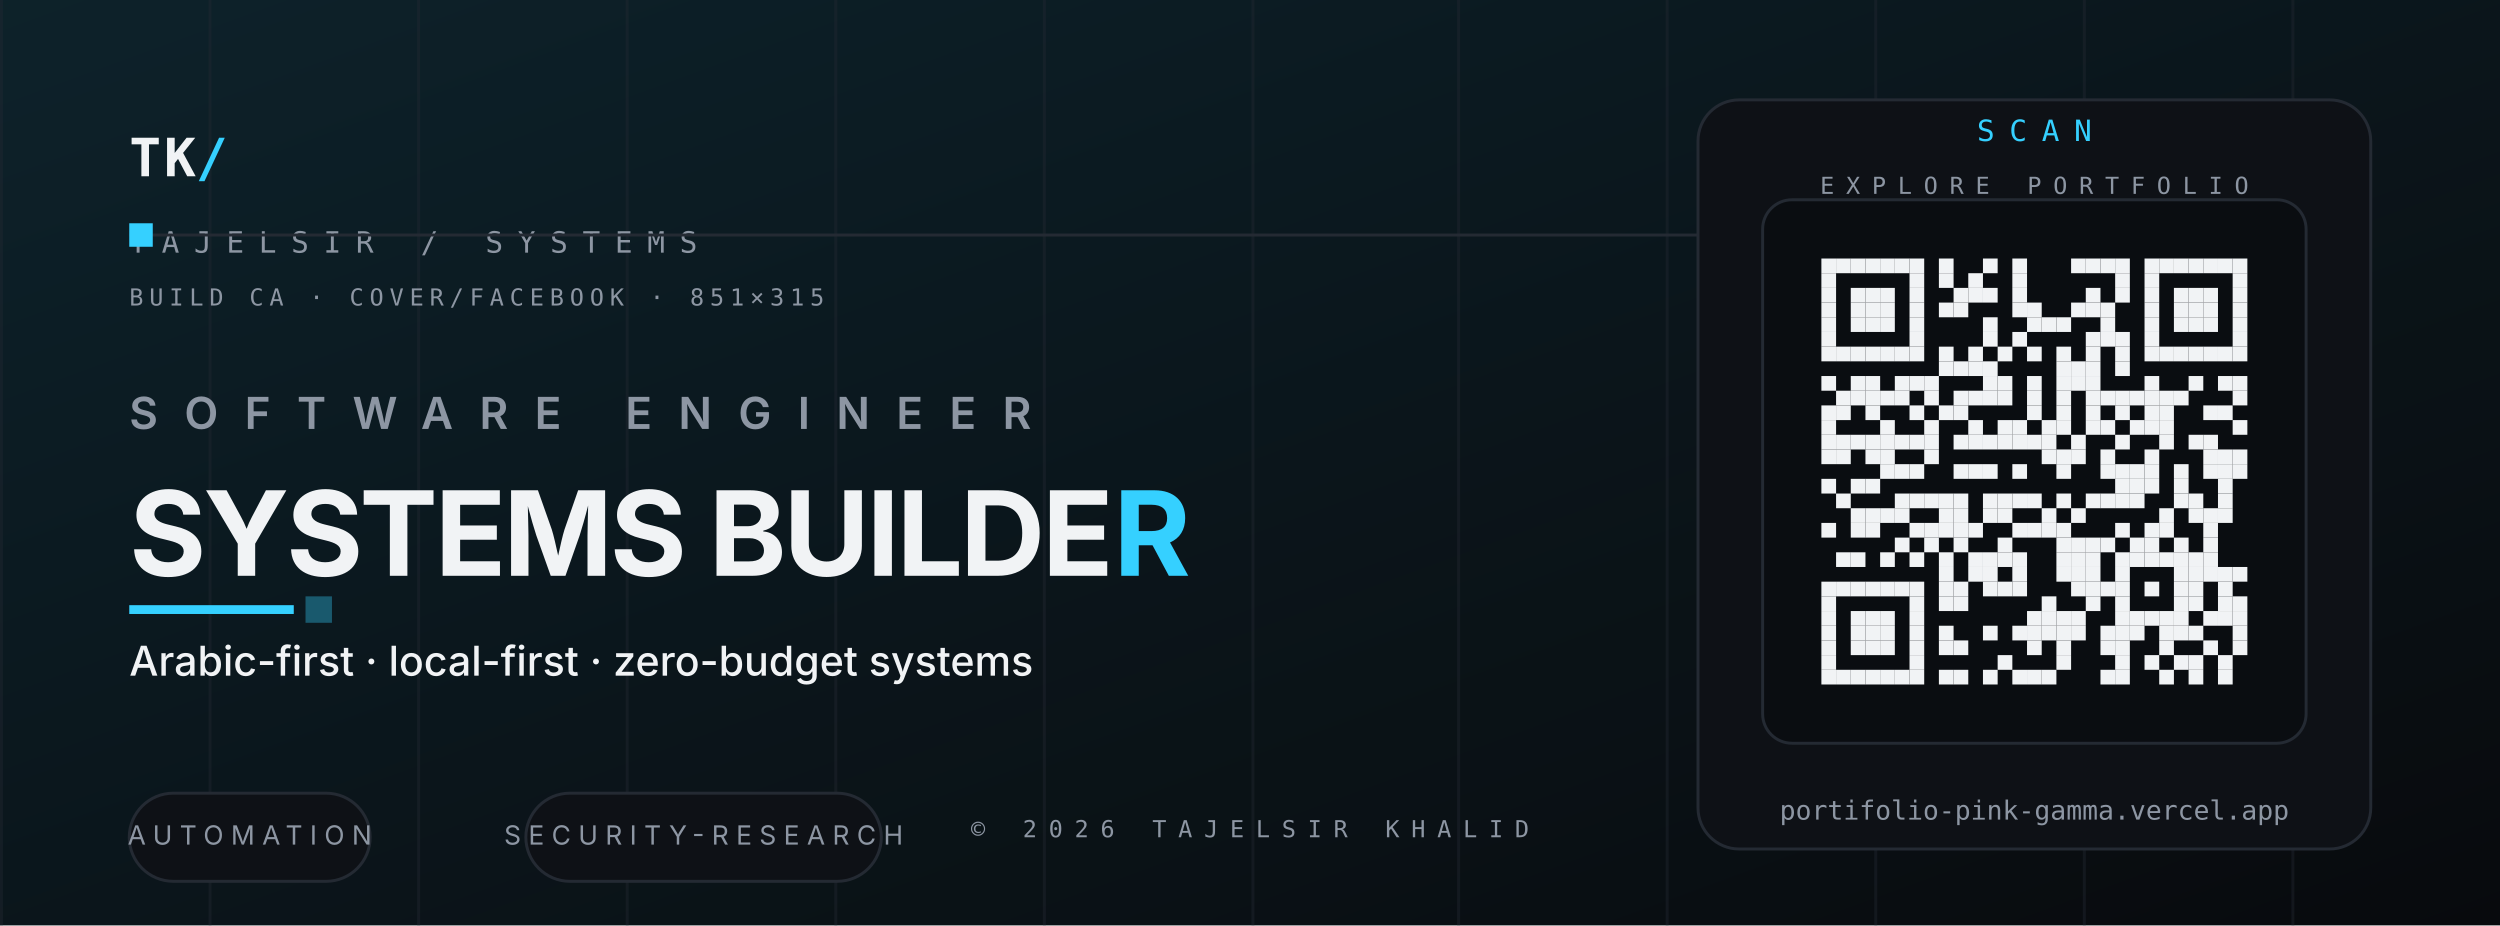
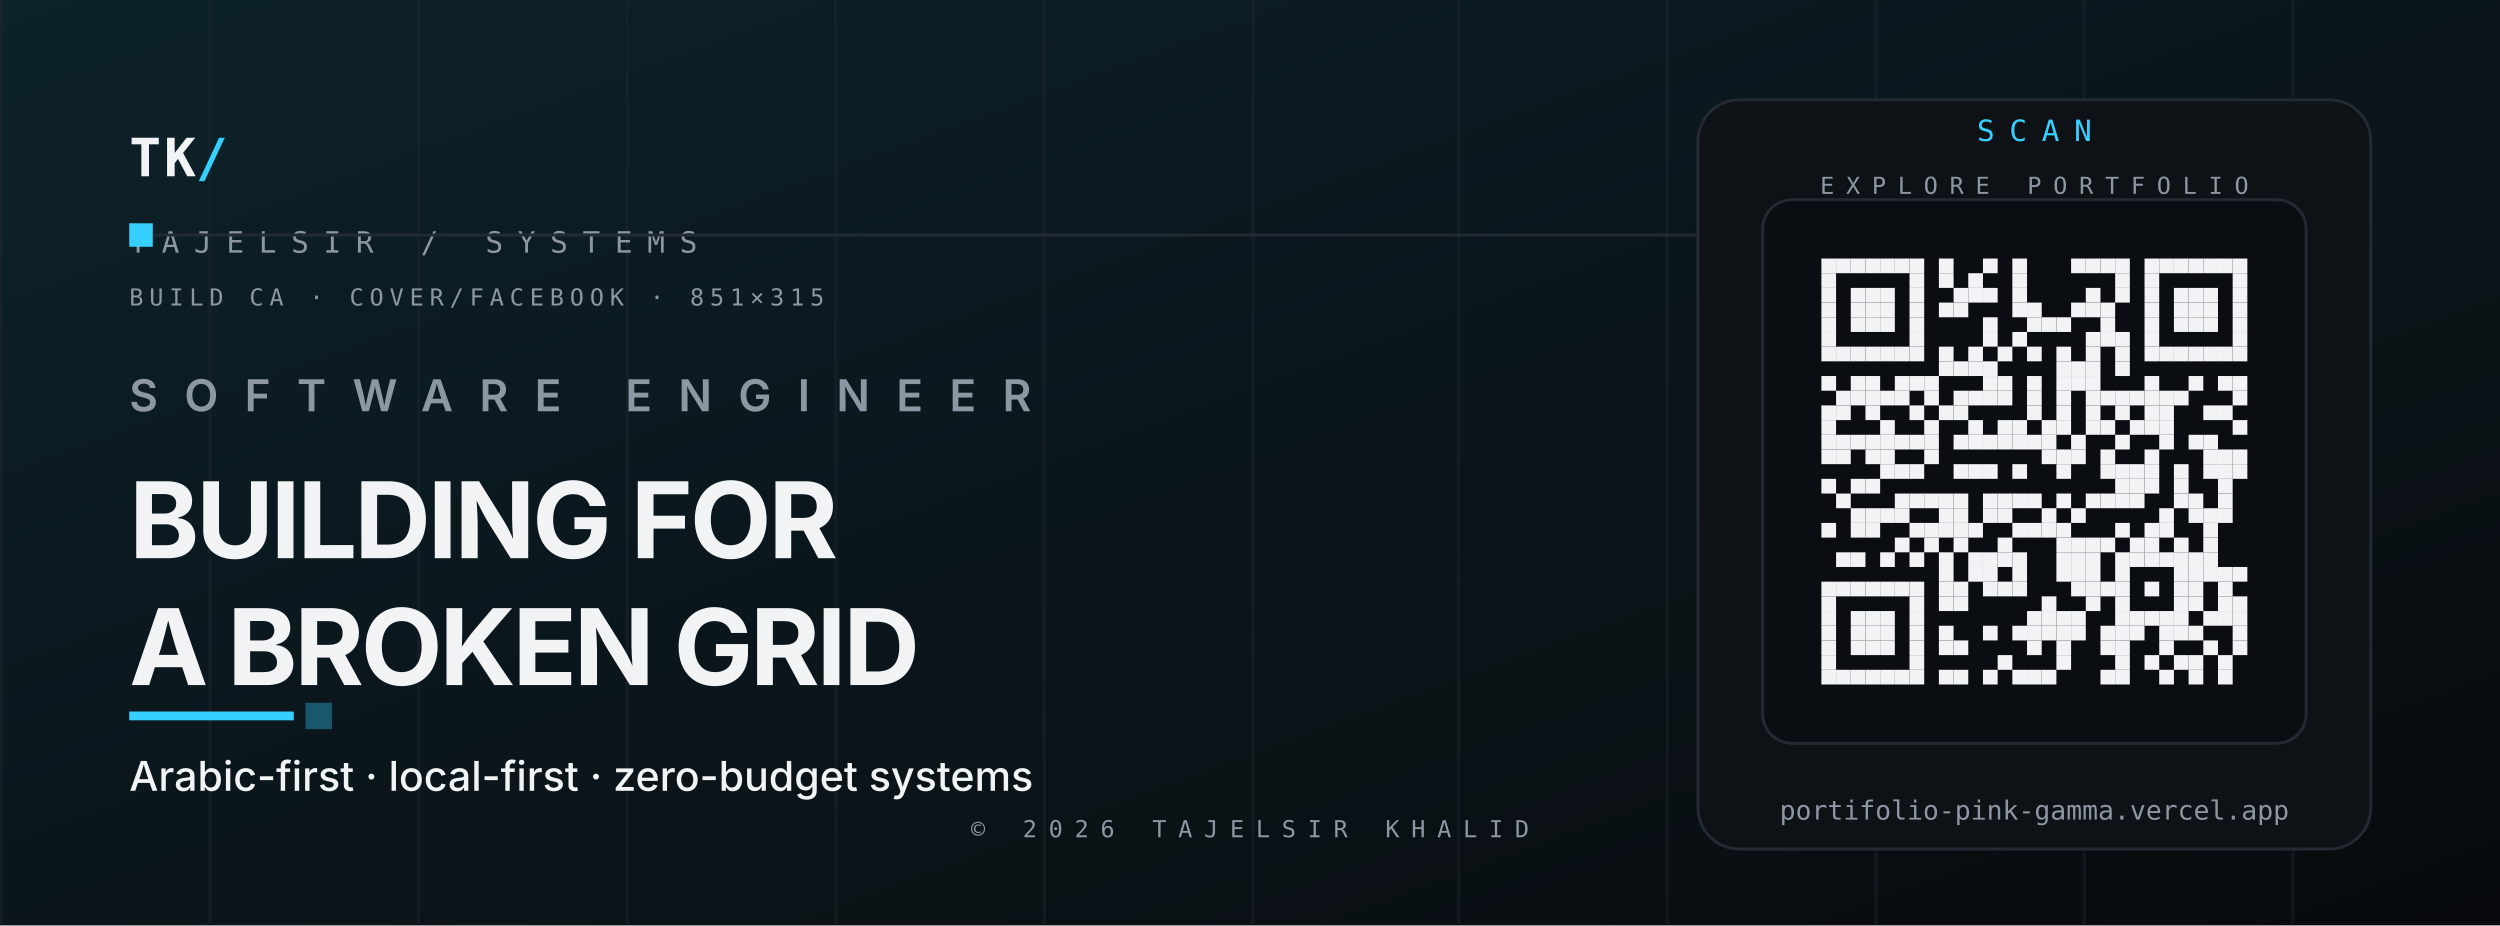
<svg xmlns="http://www.w3.org/2000/svg" width="851" height="315" viewBox="0 0 851 315">
  <defs>
    <linearGradient id="glow" x1="0" y1="0" x2="1" y2="1">
      <stop offset="0" stop-color="#35D0FF" stop-opacity="0.12" />
      <stop offset="1" stop-color="#35D0FF" stop-opacity="0" />
    </linearGradient>
  </defs>
  <rect width="851" height="315" fill="#080A0D" />
  <rect width="851" height="315" fill="url(#glow)" />
  <line x1="0.5" y1="0" x2="0.5" y2="315" stroke="#242A33" stroke-width="1" stroke-opacity="0.4" />
  <line x1="71.5" y1="0" x2="71.5" y2="315" stroke="#242A33" stroke-width="1" stroke-opacity="0.4" />
  <line x1="142.5" y1="0" x2="142.5" y2="315" stroke="#242A33" stroke-width="1" stroke-opacity="0.4" />
  <line x1="213.5" y1="0" x2="213.5" y2="315" stroke="#242A33" stroke-width="1" stroke-opacity="0.4" />
  <line x1="284.5" y1="0" x2="284.5" y2="315" stroke="#242A33" stroke-width="1" stroke-opacity="0.4" />
  <line x1="355.5" y1="0" x2="355.5" y2="315" stroke="#242A33" stroke-width="1" stroke-opacity="0.4" />
  <line x1="426.5" y1="0" x2="426.5" y2="315" stroke="#242A33" stroke-width="1" stroke-opacity="0.4" />
  <line x1="496.5" y1="0" x2="496.5" y2="315" stroke="#242A33" stroke-width="1" stroke-opacity="0.4" />
  <line x1="567.5" y1="0" x2="567.5" y2="315" stroke="#242A33" stroke-width="1" stroke-opacity="0.4" />
  <line x1="638.5" y1="0" x2="638.5" y2="315" stroke="#242A33" stroke-width="1" stroke-opacity="0.4" />
  <line x1="709.5" y1="0" x2="709.5" y2="315" stroke="#242A33" stroke-width="1" stroke-opacity="0.4" />
  <line x1="780.5" y1="0" x2="780.5" y2="315" stroke="#242A33" stroke-width="1" stroke-opacity="0.4" />
  <line x1="851.5" y1="0" x2="851.5" y2="315" stroke="#242A33" stroke-width="1" stroke-opacity="0.4" />
  <g font-family="'JetBrains Mono','Cascadia Mono',ui-monospace,monospace">
    <text x="44" y="60" font-size="18" font-weight="700" fill="#F1F3F5" letter-spacing="1">TK<tspan fill="#35D0FF">/</tspan>
    </text>
    <text x="44" y="86" font-size="10" fill="#8D96A3" letter-spacing="5">TAJELSIR / SYSTEMS</text>
    <text x="44" y="104" font-size="8" fill="#8D96A3" letter-spacing="2">BUILD CA · COVER/FACEBOOK · 851×315</text>
  </g>
  <line x1="44" y1="80" x2="807" y2="80" stroke="#242A33" stroke-width="1" />
  <rect x="44" y="76" width="8" height="8" fill="#35D0FF" />
-   <g font-family="'Inter','Segoe UI','Helvetica Neue',system-ui,sans-serif">
-     <text x="44" y="146" font-size="15" font-weight="600" fill="#8D96A3" letter-spacing="9">SOFTWARE ENGINEER</text>
-     <text x="44" y="196" font-size="40" font-weight="700" fill="#F1F3F5" letter-spacing="-1">SYSTEMS BUILDE<tspan fill="#35D0FF">R</tspan>
-     </text>
-     <text x="44" y="230" font-size="14" font-weight="500" fill="#F1F3F5">Arabic-first · local-first · zero-budget systems</text>
+   <g font-family="'Manrope','Inter','Segoe UI','Helvetica Neue',system-ui,sans-serif">
+     <text x="44" y="140" font-size="15" font-weight="600" fill="#8D96A3" letter-spacing="9">SOFTWARE ENGINEER</text>
+     <text x="44" y="190" font-size="36" font-weight="700" fill="#F1F3F5" letter-spacing="-1">BUILDING FOR</text>
+     <text x="44" y="233.2" font-size="36" font-weight="700" fill="#F1F3F5" letter-spacing="-1">A BROKEN GRID</text>
+     <text x="44" y="269.2" font-size="14" font-weight="500" fill="#F1F3F5">Arabic-first · local-first · zero-budget systems</text>
  </g>
-   <g font-family="'Inter','Segoe UI','Helvetica Neue',system-ui,sans-serif">
-     <rect x="44" y="270" width="82" height="30" rx="15" fill="#0E1116" stroke="#242A33" />
-     <text x="85" y="287.5" text-anchor="middle" font-size="9" letter-spacing="2.5" fill="#8D96A3">AUTOMATION</text>
-     <rect x="179" y="270" width="121" height="30" rx="15" fill="#0E1116" stroke="#242A33" />
-     <text x="239.5" y="287.5" text-anchor="middle" font-size="9" letter-spacing="2.5" fill="#8D96A3">SECURITY-RESEARCH</text>
+   <g font-family="'Manrope','Inter','Segoe UI','Helvetica Neue',system-ui,sans-serif">
+     
  </g>
-   <rect x="44" y="206" width="56" height="3" fill="#35D0FF" />
-   <rect x="104" y="203" width="9" height="9" fill="#35D0FF" opacity="0.35" />
+   <rect x="44" y="242.2" width="56" height="3" fill="#35D0FF" />
+   <rect x="104" y="239.2" width="9" height="9" fill="#35D0FF" opacity="0.35" />
  <g font-family="'JetBrains Mono','Cascadia Mono',ui-monospace,monospace">
    <rect x="578" y="34" width="229" height="255" rx="14" fill="#0E1116" stroke="#242A33" />
    <text text-anchor="middle" x="692.5" y="48" font-size="10" fill="#35D0FF" letter-spacing="5">SCAN</text>
    <text text-anchor="middle" x="692.5" y="66" font-size="8" fill="#8D96A3" letter-spacing="4">EXPLORE PORTFOLIO</text>
    <rect x="600" y="68" width="185" height="185" rx="10" fill="#0A0D11" stroke="#242A33" />
    <rect x="620.0" y="88.0" width="5" height="5" fill="#F1F3F5" />
    <rect x="625.0" y="88.0" width="5" height="5" fill="#F1F3F5" />
    <rect x="630.0" y="88.0" width="5" height="5" fill="#F1F3F5" />
    <rect x="635.0" y="88.0" width="5" height="5" fill="#F1F3F5" />
    <rect x="640.0" y="88.0" width="5" height="5" fill="#F1F3F5" />
    <rect x="645.0" y="88.0" width="5" height="5" fill="#F1F3F5" />
    <rect x="650.0" y="88.0" width="5" height="5" fill="#F1F3F5" />
    <rect x="660.0" y="88.0" width="5" height="5" fill="#F1F3F5" />
    <rect x="675.0" y="88.0" width="5" height="5" fill="#F1F3F5" />
    <rect x="685.0" y="88.0" width="5" height="5" fill="#F1F3F5" />
    <rect x="705.0" y="88.0" width="5" height="5" fill="#F1F3F5" />
    <rect x="710.0" y="88.0" width="5" height="5" fill="#F1F3F5" />
    <rect x="715.0" y="88.0" width="5" height="5" fill="#F1F3F5" />
    <rect x="720.0" y="88.0" width="5" height="5" fill="#F1F3F5" />
    <rect x="730.0" y="88.0" width="5" height="5" fill="#F1F3F5" />
    <rect x="735.0" y="88.0" width="5" height="5" fill="#F1F3F5" />
    <rect x="740.0" y="88.0" width="5" height="5" fill="#F1F3F5" />
    <rect x="745.0" y="88.0" width="5" height="5" fill="#F1F3F5" />
    <rect x="750.0" y="88.0" width="5" height="5" fill="#F1F3F5" />
    <rect x="755.0" y="88.0" width="5" height="5" fill="#F1F3F5" />
    <rect x="760.0" y="88.0" width="5" height="5" fill="#F1F3F5" />
    <rect x="620.0" y="93.0" width="5" height="5" fill="#F1F3F5" />
    <rect x="650.0" y="93.0" width="5" height="5" fill="#F1F3F5" />
    <rect x="660.0" y="93.0" width="5" height="5" fill="#F1F3F5" />
    <rect x="670.0" y="93.0" width="5" height="5" fill="#F1F3F5" />
    <rect x="685.0" y="93.0" width="5" height="5" fill="#F1F3F5" />
    <rect x="720.0" y="93.0" width="5" height="5" fill="#F1F3F5" />
    <rect x="730.0" y="93.0" width="5" height="5" fill="#F1F3F5" />
    <rect x="760.0" y="93.0" width="5" height="5" fill="#F1F3F5" />
    <rect x="620.0" y="98.0" width="5" height="5" fill="#F1F3F5" />
    <rect x="630.0" y="98.0" width="5" height="5" fill="#F1F3F5" />
    <rect x="635.0" y="98.0" width="5" height="5" fill="#F1F3F5" />
    <rect x="640.0" y="98.0" width="5" height="5" fill="#F1F3F5" />
    <rect x="650.0" y="98.0" width="5" height="5" fill="#F1F3F5" />
    <rect x="665.0" y="98.0" width="5" height="5" fill="#F1F3F5" />
    <rect x="670.0" y="98.0" width="5" height="5" fill="#F1F3F5" />
    <rect x="675.0" y="98.0" width="5" height="5" fill="#F1F3F5" />
    <rect x="685.0" y="98.0" width="5" height="5" fill="#F1F3F5" />
    <rect x="710.0" y="98.0" width="5" height="5" fill="#F1F3F5" />
    <rect x="720.0" y="98.0" width="5" height="5" fill="#F1F3F5" />
    <rect x="730.0" y="98.0" width="5" height="5" fill="#F1F3F5" />
    <rect x="740.0" y="98.0" width="5" height="5" fill="#F1F3F5" />
    <rect x="745.0" y="98.0" width="5" height="5" fill="#F1F3F5" />
    <rect x="750.0" y="98.0" width="5" height="5" fill="#F1F3F5" />
    <rect x="760.0" y="98.0" width="5" height="5" fill="#F1F3F5" />
    <rect x="620.0" y="103.0" width="5" height="5" fill="#F1F3F5" />
    <rect x="630.0" y="103.0" width="5" height="5" fill="#F1F3F5" />
    <rect x="635.0" y="103.0" width="5" height="5" fill="#F1F3F5" />
    <rect x="640.0" y="103.0" width="5" height="5" fill="#F1F3F5" />
    <rect x="650.0" y="103.0" width="5" height="5" fill="#F1F3F5" />
    <rect x="660.0" y="103.0" width="5" height="5" fill="#F1F3F5" />
    <rect x="665.0" y="103.0" width="5" height="5" fill="#F1F3F5" />
    <rect x="685.0" y="103.0" width="5" height="5" fill="#F1F3F5" />
    <rect x="690.0" y="103.0" width="5" height="5" fill="#F1F3F5" />
    <rect x="705.0" y="103.0" width="5" height="5" fill="#F1F3F5" />
    <rect x="710.0" y="103.0" width="5" height="5" fill="#F1F3F5" />
    <rect x="715.0" y="103.0" width="5" height="5" fill="#F1F3F5" />
    <rect x="730.0" y="103.0" width="5" height="5" fill="#F1F3F5" />
    <rect x="740.0" y="103.0" width="5" height="5" fill="#F1F3F5" />
    <rect x="745.0" y="103.0" width="5" height="5" fill="#F1F3F5" />
    <rect x="750.0" y="103.0" width="5" height="5" fill="#F1F3F5" />
    <rect x="760.0" y="103.0" width="5" height="5" fill="#F1F3F5" />
    <rect x="620.0" y="108.0" width="5" height="5" fill="#F1F3F5" />
    <rect x="630.0" y="108.0" width="5" height="5" fill="#F1F3F5" />
    <rect x="635.0" y="108.0" width="5" height="5" fill="#F1F3F5" />
    <rect x="640.0" y="108.0" width="5" height="5" fill="#F1F3F5" />
    <rect x="650.0" y="108.0" width="5" height="5" fill="#F1F3F5" />
    <rect x="675.0" y="108.0" width="5" height="5" fill="#F1F3F5" />
    <rect x="690.0" y="108.0" width="5" height="5" fill="#F1F3F5" />
    <rect x="695.0" y="108.0" width="5" height="5" fill="#F1F3F5" />
    <rect x="700.0" y="108.0" width="5" height="5" fill="#F1F3F5" />
    <rect x="715.0" y="108.0" width="5" height="5" fill="#F1F3F5" />
    <rect x="730.0" y="108.0" width="5" height="5" fill="#F1F3F5" />
    <rect x="740.0" y="108.0" width="5" height="5" fill="#F1F3F5" />
    <rect x="745.0" y="108.0" width="5" height="5" fill="#F1F3F5" />
    <rect x="750.0" y="108.0" width="5" height="5" fill="#F1F3F5" />
    <rect x="760.0" y="108.0" width="5" height="5" fill="#F1F3F5" />
    <rect x="620.0" y="113.0" width="5" height="5" fill="#F1F3F5" />
    <rect x="650.0" y="113.0" width="5" height="5" fill="#F1F3F5" />
    <rect x="675.0" y="113.0" width="5" height="5" fill="#F1F3F5" />
    <rect x="685.0" y="113.0" width="5" height="5" fill="#F1F3F5" />
    <rect x="710.0" y="113.0" width="5" height="5" fill="#F1F3F5" />
    <rect x="715.0" y="113.0" width="5" height="5" fill="#F1F3F5" />
    <rect x="720.0" y="113.0" width="5" height="5" fill="#F1F3F5" />
    <rect x="730.0" y="113.0" width="5" height="5" fill="#F1F3F5" />
    <rect x="760.0" y="113.0" width="5" height="5" fill="#F1F3F5" />
    <rect x="620.0" y="118.0" width="5" height="5" fill="#F1F3F5" />
    <rect x="625.0" y="118.0" width="5" height="5" fill="#F1F3F5" />
    <rect x="630.0" y="118.0" width="5" height="5" fill="#F1F3F5" />
    <rect x="635.0" y="118.0" width="5" height="5" fill="#F1F3F5" />
    <rect x="640.0" y="118.0" width="5" height="5" fill="#F1F3F5" />
    <rect x="645.0" y="118.0" width="5" height="5" fill="#F1F3F5" />
    <rect x="650.0" y="118.0" width="5" height="5" fill="#F1F3F5" />
    <rect x="660.0" y="118.0" width="5" height="5" fill="#F1F3F5" />
    <rect x="670.0" y="118.0" width="5" height="5" fill="#F1F3F5" />
    <rect x="680.0" y="118.0" width="5" height="5" fill="#F1F3F5" />
    <rect x="690.0" y="118.0" width="5" height="5" fill="#F1F3F5" />
    <rect x="700.0" y="118.0" width="5" height="5" fill="#F1F3F5" />
    <rect x="710.0" y="118.0" width="5" height="5" fill="#F1F3F5" />
    <rect x="720.0" y="118.0" width="5" height="5" fill="#F1F3F5" />
    <rect x="730.0" y="118.0" width="5" height="5" fill="#F1F3F5" />
    <rect x="735.0" y="118.0" width="5" height="5" fill="#F1F3F5" />
    <rect x="740.0" y="118.0" width="5" height="5" fill="#F1F3F5" />
    <rect x="745.0" y="118.0" width="5" height="5" fill="#F1F3F5" />
    <rect x="750.0" y="118.0" width="5" height="5" fill="#F1F3F5" />
    <rect x="755.0" y="118.0" width="5" height="5" fill="#F1F3F5" />
    <rect x="760.0" y="118.0" width="5" height="5" fill="#F1F3F5" />
    <rect x="660.0" y="123.0" width="5" height="5" fill="#F1F3F5" />
    <rect x="665.0" y="123.0" width="5" height="5" fill="#F1F3F5" />
    <rect x="670.0" y="123.0" width="5" height="5" fill="#F1F3F5" />
    <rect x="675.0" y="123.0" width="5" height="5" fill="#F1F3F5" />
    <rect x="700.0" y="123.0" width="5" height="5" fill="#F1F3F5" />
    <rect x="705.0" y="123.0" width="5" height="5" fill="#F1F3F5" />
    <rect x="710.0" y="123.0" width="5" height="5" fill="#F1F3F5" />
    <rect x="720.0" y="123.0" width="5" height="5" fill="#F1F3F5" />
    <rect x="620.0" y="128.0" width="5" height="5" fill="#F1F3F5" />
    <rect x="630.0" y="128.0" width="5" height="5" fill="#F1F3F5" />
    <rect x="635.0" y="128.0" width="5" height="5" fill="#F1F3F5" />
    <rect x="645.0" y="128.0" width="5" height="5" fill="#F1F3F5" />
    <rect x="650.0" y="128.0" width="5" height="5" fill="#F1F3F5" />
    <rect x="655.0" y="128.0" width="5" height="5" fill="#F1F3F5" />
    <rect x="675.0" y="128.0" width="5" height="5" fill="#F1F3F5" />
    <rect x="680.0" y="128.0" width="5" height="5" fill="#F1F3F5" />
    <rect x="690.0" y="128.0" width="5" height="5" fill="#F1F3F5" />
    <rect x="700.0" y="128.0" width="5" height="5" fill="#F1F3F5" />
    <rect x="705.0" y="128.0" width="5" height="5" fill="#F1F3F5" />
    <rect x="710.0" y="128.0" width="5" height="5" fill="#F1F3F5" />
    <rect x="730.0" y="128.0" width="5" height="5" fill="#F1F3F5" />
    <rect x="745.0" y="128.0" width="5" height="5" fill="#F1F3F5" />
    <rect x="755.0" y="128.0" width="5" height="5" fill="#F1F3F5" />
    <rect x="760.0" y="128.0" width="5" height="5" fill="#F1F3F5" />
    <rect x="625.0" y="133.0" width="5" height="5" fill="#F1F3F5" />
    <rect x="630.0" y="133.0" width="5" height="5" fill="#F1F3F5" />
    <rect x="635.0" y="133.0" width="5" height="5" fill="#F1F3F5" />
    <rect x="640.0" y="133.0" width="5" height="5" fill="#F1F3F5" />
    <rect x="645.0" y="133.0" width="5" height="5" fill="#F1F3F5" />
    <rect x="655.0" y="133.0" width="5" height="5" fill="#F1F3F5" />
    <rect x="665.0" y="133.0" width="5" height="5" fill="#F1F3F5" />
    <rect x="670.0" y="133.0" width="5" height="5" fill="#F1F3F5" />
    <rect x="675.0" y="133.0" width="5" height="5" fill="#F1F3F5" />
    <rect x="680.0" y="133.0" width="5" height="5" fill="#F1F3F5" />
    <rect x="690.0" y="133.0" width="5" height="5" fill="#F1F3F5" />
    <rect x="700.0" y="133.0" width="5" height="5" fill="#F1F3F5" />
    <rect x="710.0" y="133.0" width="5" height="5" fill="#F1F3F5" />
    <rect x="715.0" y="133.0" width="5" height="5" fill="#F1F3F5" />
    <rect x="720.0" y="133.0" width="5" height="5" fill="#F1F3F5" />
    <rect x="725.0" y="133.0" width="5" height="5" fill="#F1F3F5" />
    <rect x="730.0" y="133.0" width="5" height="5" fill="#F1F3F5" />
    <rect x="735.0" y="133.0" width="5" height="5" fill="#F1F3F5" />
    <rect x="740.0" y="133.0" width="5" height="5" fill="#F1F3F5" />
    <rect x="760.0" y="133.0" width="5" height="5" fill="#F1F3F5" />
    <rect x="620.0" y="138.0" width="5" height="5" fill="#F1F3F5" />
    <rect x="625.0" y="138.0" width="5" height="5" fill="#F1F3F5" />
    <rect x="635.0" y="138.0" width="5" height="5" fill="#F1F3F5" />
    <rect x="650.0" y="138.0" width="5" height="5" fill="#F1F3F5" />
    <rect x="660.0" y="138.0" width="5" height="5" fill="#F1F3F5" />
    <rect x="665.0" y="138.0" width="5" height="5" fill="#F1F3F5" />
    <rect x="690.0" y="138.0" width="5" height="5" fill="#F1F3F5" />
    <rect x="700.0" y="138.0" width="5" height="5" fill="#F1F3F5" />
    <rect x="710.0" y="138.0" width="5" height="5" fill="#F1F3F5" />
    <rect x="720.0" y="138.0" width="5" height="5" fill="#F1F3F5" />
    <rect x="730.0" y="138.0" width="5" height="5" fill="#F1F3F5" />
    <rect x="735.0" y="138.0" width="5" height="5" fill="#F1F3F5" />
    <rect x="750.0" y="138.0" width="5" height="5" fill="#F1F3F5" />
    <rect x="755.0" y="138.0" width="5" height="5" fill="#F1F3F5" />
    <rect x="620.0" y="143.0" width="5" height="5" fill="#F1F3F5" />
    <rect x="640.0" y="143.0" width="5" height="5" fill="#F1F3F5" />
    <rect x="655.0" y="143.0" width="5" height="5" fill="#F1F3F5" />
    <rect x="670.0" y="143.0" width="5" height="5" fill="#F1F3F5" />
    <rect x="680.0" y="143.0" width="5" height="5" fill="#F1F3F5" />
    <rect x="685.0" y="143.0" width="5" height="5" fill="#F1F3F5" />
    <rect x="695.0" y="143.0" width="5" height="5" fill="#F1F3F5" />
    <rect x="700.0" y="143.0" width="5" height="5" fill="#F1F3F5" />
    <rect x="710.0" y="143.0" width="5" height="5" fill="#F1F3F5" />
    <rect x="715.0" y="143.0" width="5" height="5" fill="#F1F3F5" />
    <rect x="725.0" y="143.0" width="5" height="5" fill="#F1F3F5" />
    <rect x="730.0" y="143.0" width="5" height="5" fill="#F1F3F5" />
    <rect x="735.0" y="143.0" width="5" height="5" fill="#F1F3F5" />
    <rect x="760.0" y="143.0" width="5" height="5" fill="#F1F3F5" />
    <rect x="620.0" y="148.0" width="5" height="5" fill="#F1F3F5" />
    <rect x="625.0" y="148.0" width="5" height="5" fill="#F1F3F5" />
    <rect x="630.0" y="148.0" width="5" height="5" fill="#F1F3F5" />
    <rect x="635.0" y="148.0" width="5" height="5" fill="#F1F3F5" />
    <rect x="640.0" y="148.0" width="5" height="5" fill="#F1F3F5" />
    <rect x="645.0" y="148.0" width="5" height="5" fill="#F1F3F5" />
    <rect x="650.0" y="148.0" width="5" height="5" fill="#F1F3F5" />
    <rect x="655.0" y="148.0" width="5" height="5" fill="#F1F3F5" />
    <rect x="665.0" y="148.0" width="5" height="5" fill="#F1F3F5" />
    <rect x="670.0" y="148.0" width="5" height="5" fill="#F1F3F5" />
    <rect x="675.0" y="148.0" width="5" height="5" fill="#F1F3F5" />
    <rect x="680.0" y="148.0" width="5" height="5" fill="#F1F3F5" />
    <rect x="685.0" y="148.0" width="5" height="5" fill="#F1F3F5" />
    <rect x="690.0" y="148.0" width="5" height="5" fill="#F1F3F5" />
    <rect x="695.0" y="148.0" width="5" height="5" fill="#F1F3F5" />
    <rect x="705.0" y="148.0" width="5" height="5" fill="#F1F3F5" />
    <rect x="720.0" y="148.0" width="5" height="5" fill="#F1F3F5" />
    <rect x="735.0" y="148.0" width="5" height="5" fill="#F1F3F5" />
    <rect x="745.0" y="148.0" width="5" height="5" fill="#F1F3F5" />
    <rect x="750.0" y="148.0" width="5" height="5" fill="#F1F3F5" />
    <rect x="620.0" y="153.0" width="5" height="5" fill="#F1F3F5" />
    <rect x="625.0" y="153.0" width="5" height="5" fill="#F1F3F5" />
    <rect x="635.0" y="153.0" width="5" height="5" fill="#F1F3F5" />
    <rect x="640.0" y="153.0" width="5" height="5" fill="#F1F3F5" />
    <rect x="655.0" y="153.0" width="5" height="5" fill="#F1F3F5" />
    <rect x="695.0" y="153.0" width="5" height="5" fill="#F1F3F5" />
    <rect x="700.0" y="153.0" width="5" height="5" fill="#F1F3F5" />
    <rect x="705.0" y="153.0" width="5" height="5" fill="#F1F3F5" />
    <rect x="715.0" y="153.0" width="5" height="5" fill="#F1F3F5" />
    <rect x="730.0" y="153.0" width="5" height="5" fill="#F1F3F5" />
    <rect x="750.0" y="153.0" width="5" height="5" fill="#F1F3F5" />
    <rect x="755.0" y="153.0" width="5" height="5" fill="#F1F3F5" />
    <rect x="760.0" y="153.0" width="5" height="5" fill="#F1F3F5" />
    <rect x="640.0" y="158.0" width="5" height="5" fill="#F1F3F5" />
    <rect x="645.0" y="158.0" width="5" height="5" fill="#F1F3F5" />
    <rect x="650.0" y="158.0" width="5" height="5" fill="#F1F3F5" />
    <rect x="665.0" y="158.0" width="5" height="5" fill="#F1F3F5" />
    <rect x="670.0" y="158.0" width="5" height="5" fill="#F1F3F5" />
    <rect x="675.0" y="158.0" width="5" height="5" fill="#F1F3F5" />
    <rect x="685.0" y="158.0" width="5" height="5" fill="#F1F3F5" />
    <rect x="700.0" y="158.0" width="5" height="5" fill="#F1F3F5" />
    <rect x="715.0" y="158.0" width="5" height="5" fill="#F1F3F5" />
    <rect x="720.0" y="158.0" width="5" height="5" fill="#F1F3F5" />
    <rect x="725.0" y="158.0" width="5" height="5" fill="#F1F3F5" />
    <rect x="730.0" y="158.0" width="5" height="5" fill="#F1F3F5" />
    <rect x="740.0" y="158.0" width="5" height="5" fill="#F1F3F5" />
    <rect x="750.0" y="158.0" width="5" height="5" fill="#F1F3F5" />
    <rect x="755.0" y="158.0" width="5" height="5" fill="#F1F3F5" />
    <rect x="760.0" y="158.0" width="5" height="5" fill="#F1F3F5" />
    <rect x="620.0" y="163.0" width="5" height="5" fill="#F1F3F5" />
    <rect x="630.0" y="163.0" width="5" height="5" fill="#F1F3F5" />
    <rect x="635.0" y="163.0" width="5" height="5" fill="#F1F3F5" />
    <rect x="720.0" y="163.0" width="5" height="5" fill="#F1F3F5" />
    <rect x="725.0" y="163.0" width="5" height="5" fill="#F1F3F5" />
    <rect x="730.0" y="163.0" width="5" height="5" fill="#F1F3F5" />
    <rect x="740.0" y="163.0" width="5" height="5" fill="#F1F3F5" />
    <rect x="755.0" y="163.0" width="5" height="5" fill="#F1F3F5" />
    <rect x="625.0" y="168.0" width="5" height="5" fill="#F1F3F5" />
    <rect x="645.0" y="168.0" width="5" height="5" fill="#F1F3F5" />
    <rect x="650.0" y="168.0" width="5" height="5" fill="#F1F3F5" />
    <rect x="655.0" y="168.0" width="5" height="5" fill="#F1F3F5" />
    <rect x="660.0" y="168.0" width="5" height="5" fill="#F1F3F5" />
    <rect x="665.0" y="168.0" width="5" height="5" fill="#F1F3F5" />
    <rect x="675.0" y="168.0" width="5" height="5" fill="#F1F3F5" />
    <rect x="680.0" y="168.0" width="5" height="5" fill="#F1F3F5" />
    <rect x="685.0" y="168.0" width="5" height="5" fill="#F1F3F5" />
    <rect x="690.0" y="168.0" width="5" height="5" fill="#F1F3F5" />
    <rect x="700.0" y="168.0" width="5" height="5" fill="#F1F3F5" />
    <rect x="710.0" y="168.0" width="5" height="5" fill="#F1F3F5" />
    <rect x="715.0" y="168.0" width="5" height="5" fill="#F1F3F5" />
    <rect x="720.0" y="168.0" width="5" height="5" fill="#F1F3F5" />
    <rect x="725.0" y="168.0" width="5" height="5" fill="#F1F3F5" />
    <rect x="740.0" y="168.0" width="5" height="5" fill="#F1F3F5" />
    <rect x="745.0" y="168.0" width="5" height="5" fill="#F1F3F5" />
    <rect x="755.0" y="168.0" width="5" height="5" fill="#F1F3F5" />
    <rect x="630.0" y="173.0" width="5" height="5" fill="#F1F3F5" />
    <rect x="635.0" y="173.0" width="5" height="5" fill="#F1F3F5" />
    <rect x="640.0" y="173.0" width="5" height="5" fill="#F1F3F5" />
    <rect x="645.0" y="173.0" width="5" height="5" fill="#F1F3F5" />
    <rect x="660.0" y="173.0" width="5" height="5" fill="#F1F3F5" />
    <rect x="665.0" y="173.0" width="5" height="5" fill="#F1F3F5" />
    <rect x="675.0" y="173.0" width="5" height="5" fill="#F1F3F5" />
    <rect x="680.0" y="173.0" width="5" height="5" fill="#F1F3F5" />
    <rect x="695.0" y="173.0" width="5" height="5" fill="#F1F3F5" />
    <rect x="705.0" y="173.0" width="5" height="5" fill="#F1F3F5" />
    <rect x="735.0" y="173.0" width="5" height="5" fill="#F1F3F5" />
    <rect x="745.0" y="173.0" width="5" height="5" fill="#F1F3F5" />
    <rect x="750.0" y="173.0" width="5" height="5" fill="#F1F3F5" />
    <rect x="755.0" y="173.0" width="5" height="5" fill="#F1F3F5" />
    <rect x="620.0" y="178.0" width="5" height="5" fill="#F1F3F5" />
    <rect x="630.0" y="178.0" width="5" height="5" fill="#F1F3F5" />
    <rect x="635.0" y="178.0" width="5" height="5" fill="#F1F3F5" />
    <rect x="650.0" y="178.0" width="5" height="5" fill="#F1F3F5" />
    <rect x="655.0" y="178.0" width="5" height="5" fill="#F1F3F5" />
    <rect x="660.0" y="178.0" width="5" height="5" fill="#F1F3F5" />
    <rect x="665.0" y="178.0" width="5" height="5" fill="#F1F3F5" />
    <rect x="670.0" y="178.0" width="5" height="5" fill="#F1F3F5" />
    <rect x="685.0" y="178.0" width="5" height="5" fill="#F1F3F5" />
    <rect x="690.0" y="178.0" width="5" height="5" fill="#F1F3F5" />
    <rect x="695.0" y="178.0" width="5" height="5" fill="#F1F3F5" />
    <rect x="700.0" y="178.0" width="5" height="5" fill="#F1F3F5" />
    <rect x="720.0" y="178.0" width="5" height="5" fill="#F1F3F5" />
    <rect x="730.0" y="178.0" width="5" height="5" fill="#F1F3F5" />
    <rect x="735.0" y="178.0" width="5" height="5" fill="#F1F3F5" />
    <rect x="750.0" y="178.0" width="5" height="5" fill="#F1F3F5" />
    <rect x="645.0" y="183.0" width="5" height="5" fill="#F1F3F5" />
    <rect x="655.0" y="183.0" width="5" height="5" fill="#F1F3F5" />
    <rect x="665.0" y="183.0" width="5" height="5" fill="#F1F3F5" />
    <rect x="680.0" y="183.0" width="5" height="5" fill="#F1F3F5" />
    <rect x="700.0" y="183.0" width="5" height="5" fill="#F1F3F5" />
    <rect x="705.0" y="183.0" width="5" height="5" fill="#F1F3F5" />
    <rect x="710.0" y="183.0" width="5" height="5" fill="#F1F3F5" />
    <rect x="715.0" y="183.0" width="5" height="5" fill="#F1F3F5" />
    <rect x="725.0" y="183.0" width="5" height="5" fill="#F1F3F5" />
    <rect x="730.0" y="183.0" width="5" height="5" fill="#F1F3F5" />
    <rect x="740.0" y="183.0" width="5" height="5" fill="#F1F3F5" />
    <rect x="750.0" y="183.0" width="5" height="5" fill="#F1F3F5" />
    <rect x="625.0" y="188.0" width="5" height="5" fill="#F1F3F5" />
    <rect x="630.0" y="188.0" width="5" height="5" fill="#F1F3F5" />
    <rect x="640.0" y="188.0" width="5" height="5" fill="#F1F3F5" />
    <rect x="650.0" y="188.0" width="5" height="5" fill="#F1F3F5" />
    <rect x="660.0" y="188.0" width="5" height="5" fill="#F1F3F5" />
    <rect x="670.0" y="188.0" width="5" height="5" fill="#F1F3F5" />
    <rect x="675.0" y="188.0" width="5" height="5" fill="#F1F3F5" />
    <rect x="680.0" y="188.0" width="5" height="5" fill="#F1F3F5" />
    <rect x="685.0" y="188.0" width="5" height="5" fill="#F1F3F5" />
    <rect x="700.0" y="188.0" width="5" height="5" fill="#F1F3F5" />
    <rect x="705.0" y="188.0" width="5" height="5" fill="#F1F3F5" />
    <rect x="710.0" y="188.0" width="5" height="5" fill="#F1F3F5" />
    <rect x="720.0" y="188.0" width="5" height="5" fill="#F1F3F5" />
    <rect x="725.0" y="188.0" width="5" height="5" fill="#F1F3F5" />
    <rect x="730.0" y="188.0" width="5" height="5" fill="#F1F3F5" />
    <rect x="735.0" y="188.0" width="5" height="5" fill="#F1F3F5" />
    <rect x="740.0" y="188.0" width="5" height="5" fill="#F1F3F5" />
    <rect x="745.0" y="188.0" width="5" height="5" fill="#F1F3F5" />
    <rect x="750.0" y="188.0" width="5" height="5" fill="#F1F3F5" />
    <rect x="660.0" y="193.0" width="5" height="5" fill="#F1F3F5" />
    <rect x="670.0" y="193.0" width="5" height="5" fill="#F1F3F5" />
    <rect x="675.0" y="193.0" width="5" height="5" fill="#F1F3F5" />
    <rect x="685.0" y="193.0" width="5" height="5" fill="#F1F3F5" />
    <rect x="700.0" y="193.0" width="5" height="5" fill="#F1F3F5" />
    <rect x="705.0" y="193.0" width="5" height="5" fill="#F1F3F5" />
    <rect x="710.0" y="193.0" width="5" height="5" fill="#F1F3F5" />
    <rect x="720.0" y="193.0" width="5" height="5" fill="#F1F3F5" />
    <rect x="740.0" y="193.0" width="5" height="5" fill="#F1F3F5" />
    <rect x="745.0" y="193.0" width="5" height="5" fill="#F1F3F5" />
    <rect x="750.0" y="193.0" width="5" height="5" fill="#F1F3F5" />
    <rect x="755.0" y="193.0" width="5" height="5" fill="#F1F3F5" />
    <rect x="760.0" y="193.0" width="5" height="5" fill="#F1F3F5" />
    <rect x="620.0" y="198.0" width="5" height="5" fill="#F1F3F5" />
    <rect x="625.0" y="198.0" width="5" height="5" fill="#F1F3F5" />
    <rect x="630.0" y="198.0" width="5" height="5" fill="#F1F3F5" />
    <rect x="635.0" y="198.0" width="5" height="5" fill="#F1F3F5" />
    <rect x="640.0" y="198.0" width="5" height="5" fill="#F1F3F5" />
    <rect x="645.0" y="198.0" width="5" height="5" fill="#F1F3F5" />
    <rect x="650.0" y="198.0" width="5" height="5" fill="#F1F3F5" />
    <rect x="660.0" y="198.0" width="5" height="5" fill="#F1F3F5" />
    <rect x="665.0" y="198.0" width="5" height="5" fill="#F1F3F5" />
    <rect x="675.0" y="198.0" width="5" height="5" fill="#F1F3F5" />
    <rect x="680.0" y="198.0" width="5" height="5" fill="#F1F3F5" />
    <rect x="685.0" y="198.0" width="5" height="5" fill="#F1F3F5" />
    <rect x="705.0" y="198.0" width="5" height="5" fill="#F1F3F5" />
    <rect x="710.0" y="198.0" width="5" height="5" fill="#F1F3F5" />
    <rect x="715.0" y="198.0" width="5" height="5" fill="#F1F3F5" />
    <rect x="720.0" y="198.0" width="5" height="5" fill="#F1F3F5" />
    <rect x="730.0" y="198.0" width="5" height="5" fill="#F1F3F5" />
    <rect x="740.0" y="198.0" width="5" height="5" fill="#F1F3F5" />
    <rect x="745.0" y="198.0" width="5" height="5" fill="#F1F3F5" />
    <rect x="755.0" y="198.0" width="5" height="5" fill="#F1F3F5" />
    <rect x="620.0" y="203.0" width="5" height="5" fill="#F1F3F5" />
    <rect x="650.0" y="203.0" width="5" height="5" fill="#F1F3F5" />
    <rect x="660.0" y="203.0" width="5" height="5" fill="#F1F3F5" />
    <rect x="665.0" y="203.0" width="5" height="5" fill="#F1F3F5" />
    <rect x="695.0" y="203.0" width="5" height="5" fill="#F1F3F5" />
    <rect x="710.0" y="203.0" width="5" height="5" fill="#F1F3F5" />
    <rect x="720.0" y="203.0" width="5" height="5" fill="#F1F3F5" />
    <rect x="740.0" y="203.0" width="5" height="5" fill="#F1F3F5" />
    <rect x="745.0" y="203.0" width="5" height="5" fill="#F1F3F5" />
    <rect x="755.0" y="203.0" width="5" height="5" fill="#F1F3F5" />
    <rect x="760.0" y="203.0" width="5" height="5" fill="#F1F3F5" />
    <rect x="620.0" y="208.0" width="5" height="5" fill="#F1F3F5" />
    <rect x="630.0" y="208.0" width="5" height="5" fill="#F1F3F5" />
    <rect x="635.0" y="208.0" width="5" height="5" fill="#F1F3F5" />
    <rect x="640.0" y="208.0" width="5" height="5" fill="#F1F3F5" />
    <rect x="650.0" y="208.0" width="5" height="5" fill="#F1F3F5" />
    <rect x="690.0" y="208.0" width="5" height="5" fill="#F1F3F5" />
    <rect x="695.0" y="208.0" width="5" height="5" fill="#F1F3F5" />
    <rect x="700.0" y="208.0" width="5" height="5" fill="#F1F3F5" />
    <rect x="705.0" y="208.0" width="5" height="5" fill="#F1F3F5" />
    <rect x="720.0" y="208.0" width="5" height="5" fill="#F1F3F5" />
    <rect x="725.0" y="208.0" width="5" height="5" fill="#F1F3F5" />
    <rect x="730.0" y="208.0" width="5" height="5" fill="#F1F3F5" />
    <rect x="735.0" y="208.0" width="5" height="5" fill="#F1F3F5" />
    <rect x="740.0" y="208.0" width="5" height="5" fill="#F1F3F5" />
    <rect x="750.0" y="208.0" width="5" height="5" fill="#F1F3F5" />
    <rect x="755.0" y="208.0" width="5" height="5" fill="#F1F3F5" />
    <rect x="760.0" y="208.0" width="5" height="5" fill="#F1F3F5" />
    <rect x="620.0" y="213.0" width="5" height="5" fill="#F1F3F5" />
    <rect x="630.0" y="213.0" width="5" height="5" fill="#F1F3F5" />
    <rect x="635.0" y="213.0" width="5" height="5" fill="#F1F3F5" />
    <rect x="640.0" y="213.0" width="5" height="5" fill="#F1F3F5" />
    <rect x="650.0" y="213.0" width="5" height="5" fill="#F1F3F5" />
    <rect x="660.0" y="213.0" width="5" height="5" fill="#F1F3F5" />
    <rect x="675.0" y="213.0" width="5" height="5" fill="#F1F3F5" />
    <rect x="685.0" y="213.0" width="5" height="5" fill="#F1F3F5" />
    <rect x="690.0" y="213.0" width="5" height="5" fill="#F1F3F5" />
    <rect x="695.0" y="213.0" width="5" height="5" fill="#F1F3F5" />
    <rect x="700.0" y="213.0" width="5" height="5" fill="#F1F3F5" />
    <rect x="705.0" y="213.0" width="5" height="5" fill="#F1F3F5" />
    <rect x="715.0" y="213.0" width="5" height="5" fill="#F1F3F5" />
    <rect x="720.0" y="213.0" width="5" height="5" fill="#F1F3F5" />
    <rect x="725.0" y="213.0" width="5" height="5" fill="#F1F3F5" />
    <rect x="735.0" y="213.0" width="5" height="5" fill="#F1F3F5" />
    <rect x="740.0" y="213.0" width="5" height="5" fill="#F1F3F5" />
    <rect x="745.0" y="213.0" width="5" height="5" fill="#F1F3F5" />
    <rect x="760.0" y="213.0" width="5" height="5" fill="#F1F3F5" />
    <rect x="620.0" y="218.0" width="5" height="5" fill="#F1F3F5" />
    <rect x="630.0" y="218.0" width="5" height="5" fill="#F1F3F5" />
    <rect x="635.0" y="218.0" width="5" height="5" fill="#F1F3F5" />
    <rect x="640.0" y="218.0" width="5" height="5" fill="#F1F3F5" />
    <rect x="650.0" y="218.0" width="5" height="5" fill="#F1F3F5" />
    <rect x="660.0" y="218.0" width="5" height="5" fill="#F1F3F5" />
    <rect x="665.0" y="218.0" width="5" height="5" fill="#F1F3F5" />
    <rect x="690.0" y="218.0" width="5" height="5" fill="#F1F3F5" />
    <rect x="700.0" y="218.0" width="5" height="5" fill="#F1F3F5" />
    <rect x="715.0" y="218.0" width="5" height="5" fill="#F1F3F5" />
    <rect x="720.0" y="218.0" width="5" height="5" fill="#F1F3F5" />
    <rect x="735.0" y="218.0" width="5" height="5" fill="#F1F3F5" />
    <rect x="750.0" y="218.0" width="5" height="5" fill="#F1F3F5" />
    <rect x="760.0" y="218.0" width="5" height="5" fill="#F1F3F5" />
    <rect x="620.0" y="223.0" width="5" height="5" fill="#F1F3F5" />
    <rect x="650.0" y="223.0" width="5" height="5" fill="#F1F3F5" />
    <rect x="680.0" y="223.0" width="5" height="5" fill="#F1F3F5" />
    <rect x="700.0" y="223.0" width="5" height="5" fill="#F1F3F5" />
    <rect x="720.0" y="223.0" width="5" height="5" fill="#F1F3F5" />
    <rect x="730.0" y="223.0" width="5" height="5" fill="#F1F3F5" />
    <rect x="740.0" y="223.0" width="5" height="5" fill="#F1F3F5" />
    <rect x="745.0" y="223.0" width="5" height="5" fill="#F1F3F5" />
    <rect x="755.0" y="223.0" width="5" height="5" fill="#F1F3F5" />
    <rect x="620.0" y="228.0" width="5" height="5" fill="#F1F3F5" />
    <rect x="625.0" y="228.0" width="5" height="5" fill="#F1F3F5" />
    <rect x="630.0" y="228.0" width="5" height="5" fill="#F1F3F5" />
    <rect x="635.0" y="228.0" width="5" height="5" fill="#F1F3F5" />
    <rect x="640.0" y="228.0" width="5" height="5" fill="#F1F3F5" />
    <rect x="645.0" y="228.0" width="5" height="5" fill="#F1F3F5" />
    <rect x="650.0" y="228.0" width="5" height="5" fill="#F1F3F5" />
    <rect x="660.0" y="228.0" width="5" height="5" fill="#F1F3F5" />
    <rect x="665.0" y="228.0" width="5" height="5" fill="#F1F3F5" />
    <rect x="675.0" y="228.0" width="5" height="5" fill="#F1F3F5" />
    <rect x="685.0" y="228.0" width="5" height="5" fill="#F1F3F5" />
    <rect x="690.0" y="228.0" width="5" height="5" fill="#F1F3F5" />
    <rect x="695.0" y="228.0" width="5" height="5" fill="#F1F3F5" />
    <rect x="715.0" y="228.0" width="5" height="5" fill="#F1F3F5" />
    <rect x="720.0" y="228.0" width="5" height="5" fill="#F1F3F5" />
    <rect x="735.0" y="228.0" width="5" height="5" fill="#F1F3F5" />
    <rect x="745.0" y="228.0" width="5" height="5" fill="#F1F3F5" />
    <rect x="755.0" y="228.0" width="5" height="5" fill="#F1F3F5" />
    <text text-anchor="middle" x="692.5" y="279" font-size="9" fill="#8D96A3">portifolio-pink-gamma.vercel.app</text>
  </g>
  <text x="425.5" y="285" text-anchor="middle" font-family="'JetBrains Mono','Cascadia Mono',ui-monospace,monospace" font-size="8" fill="#8D96A3" letter-spacing="4">© 2026 TAJELSIR KHALID</text>
</svg>
